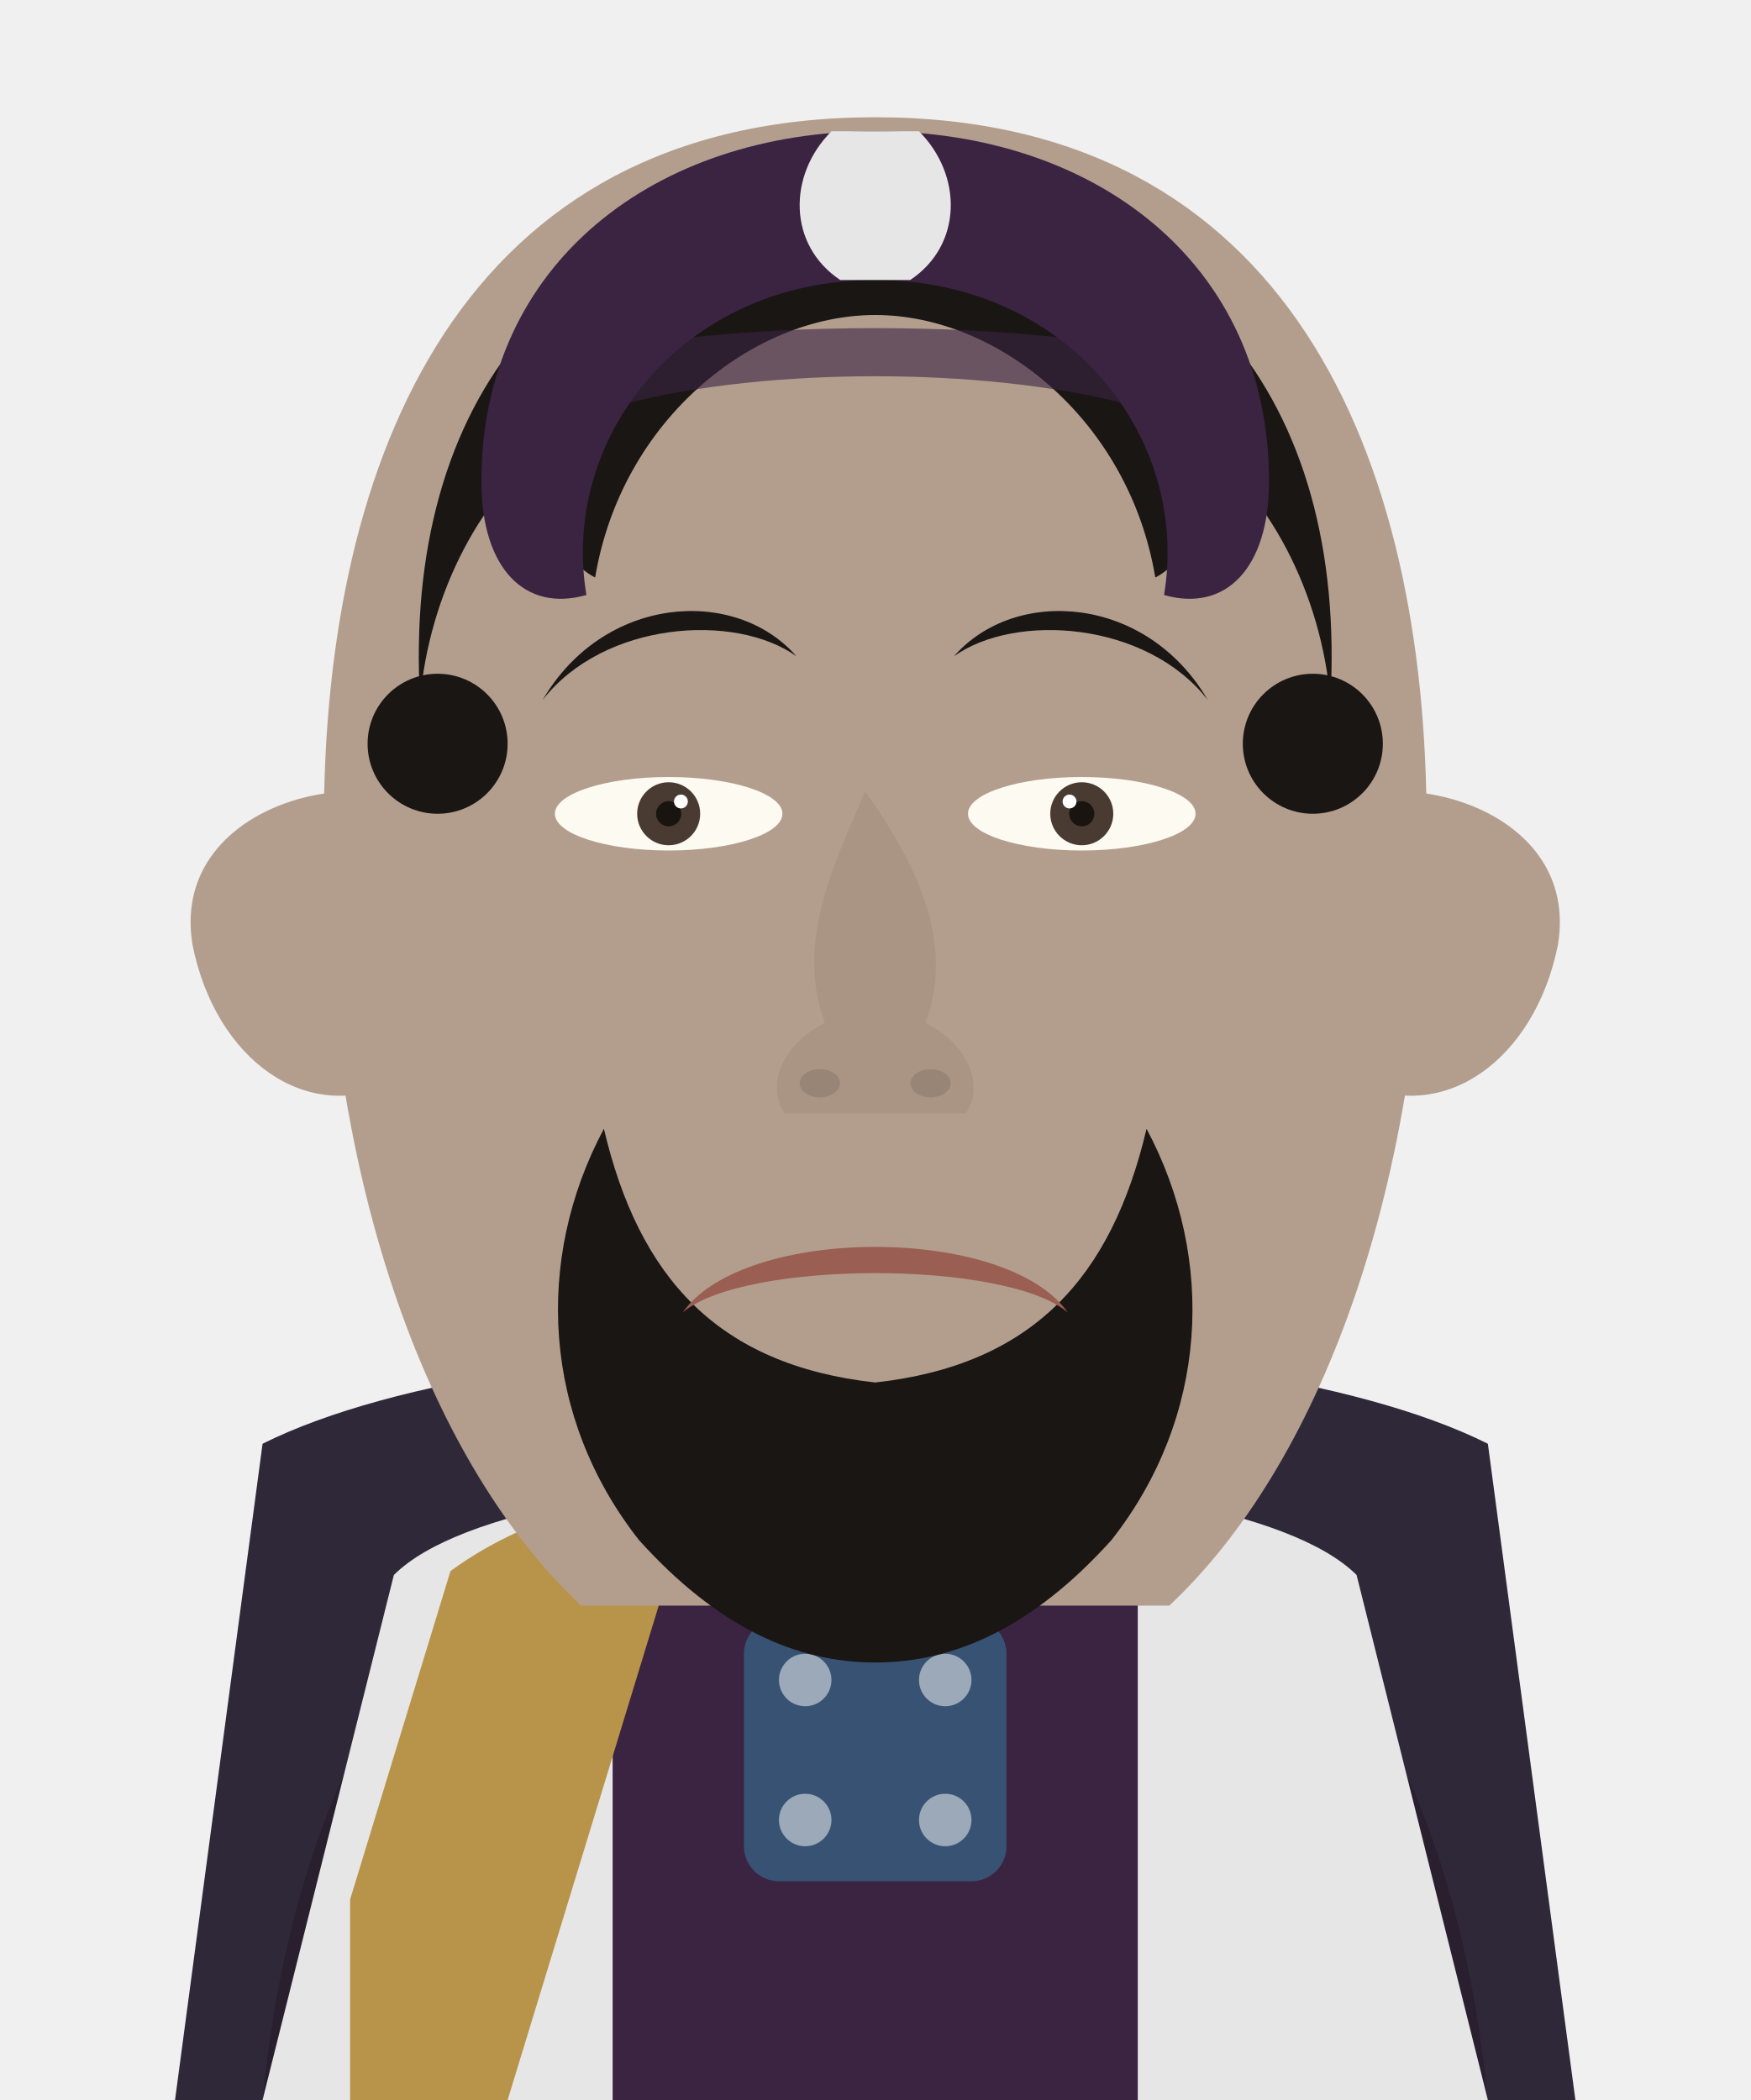
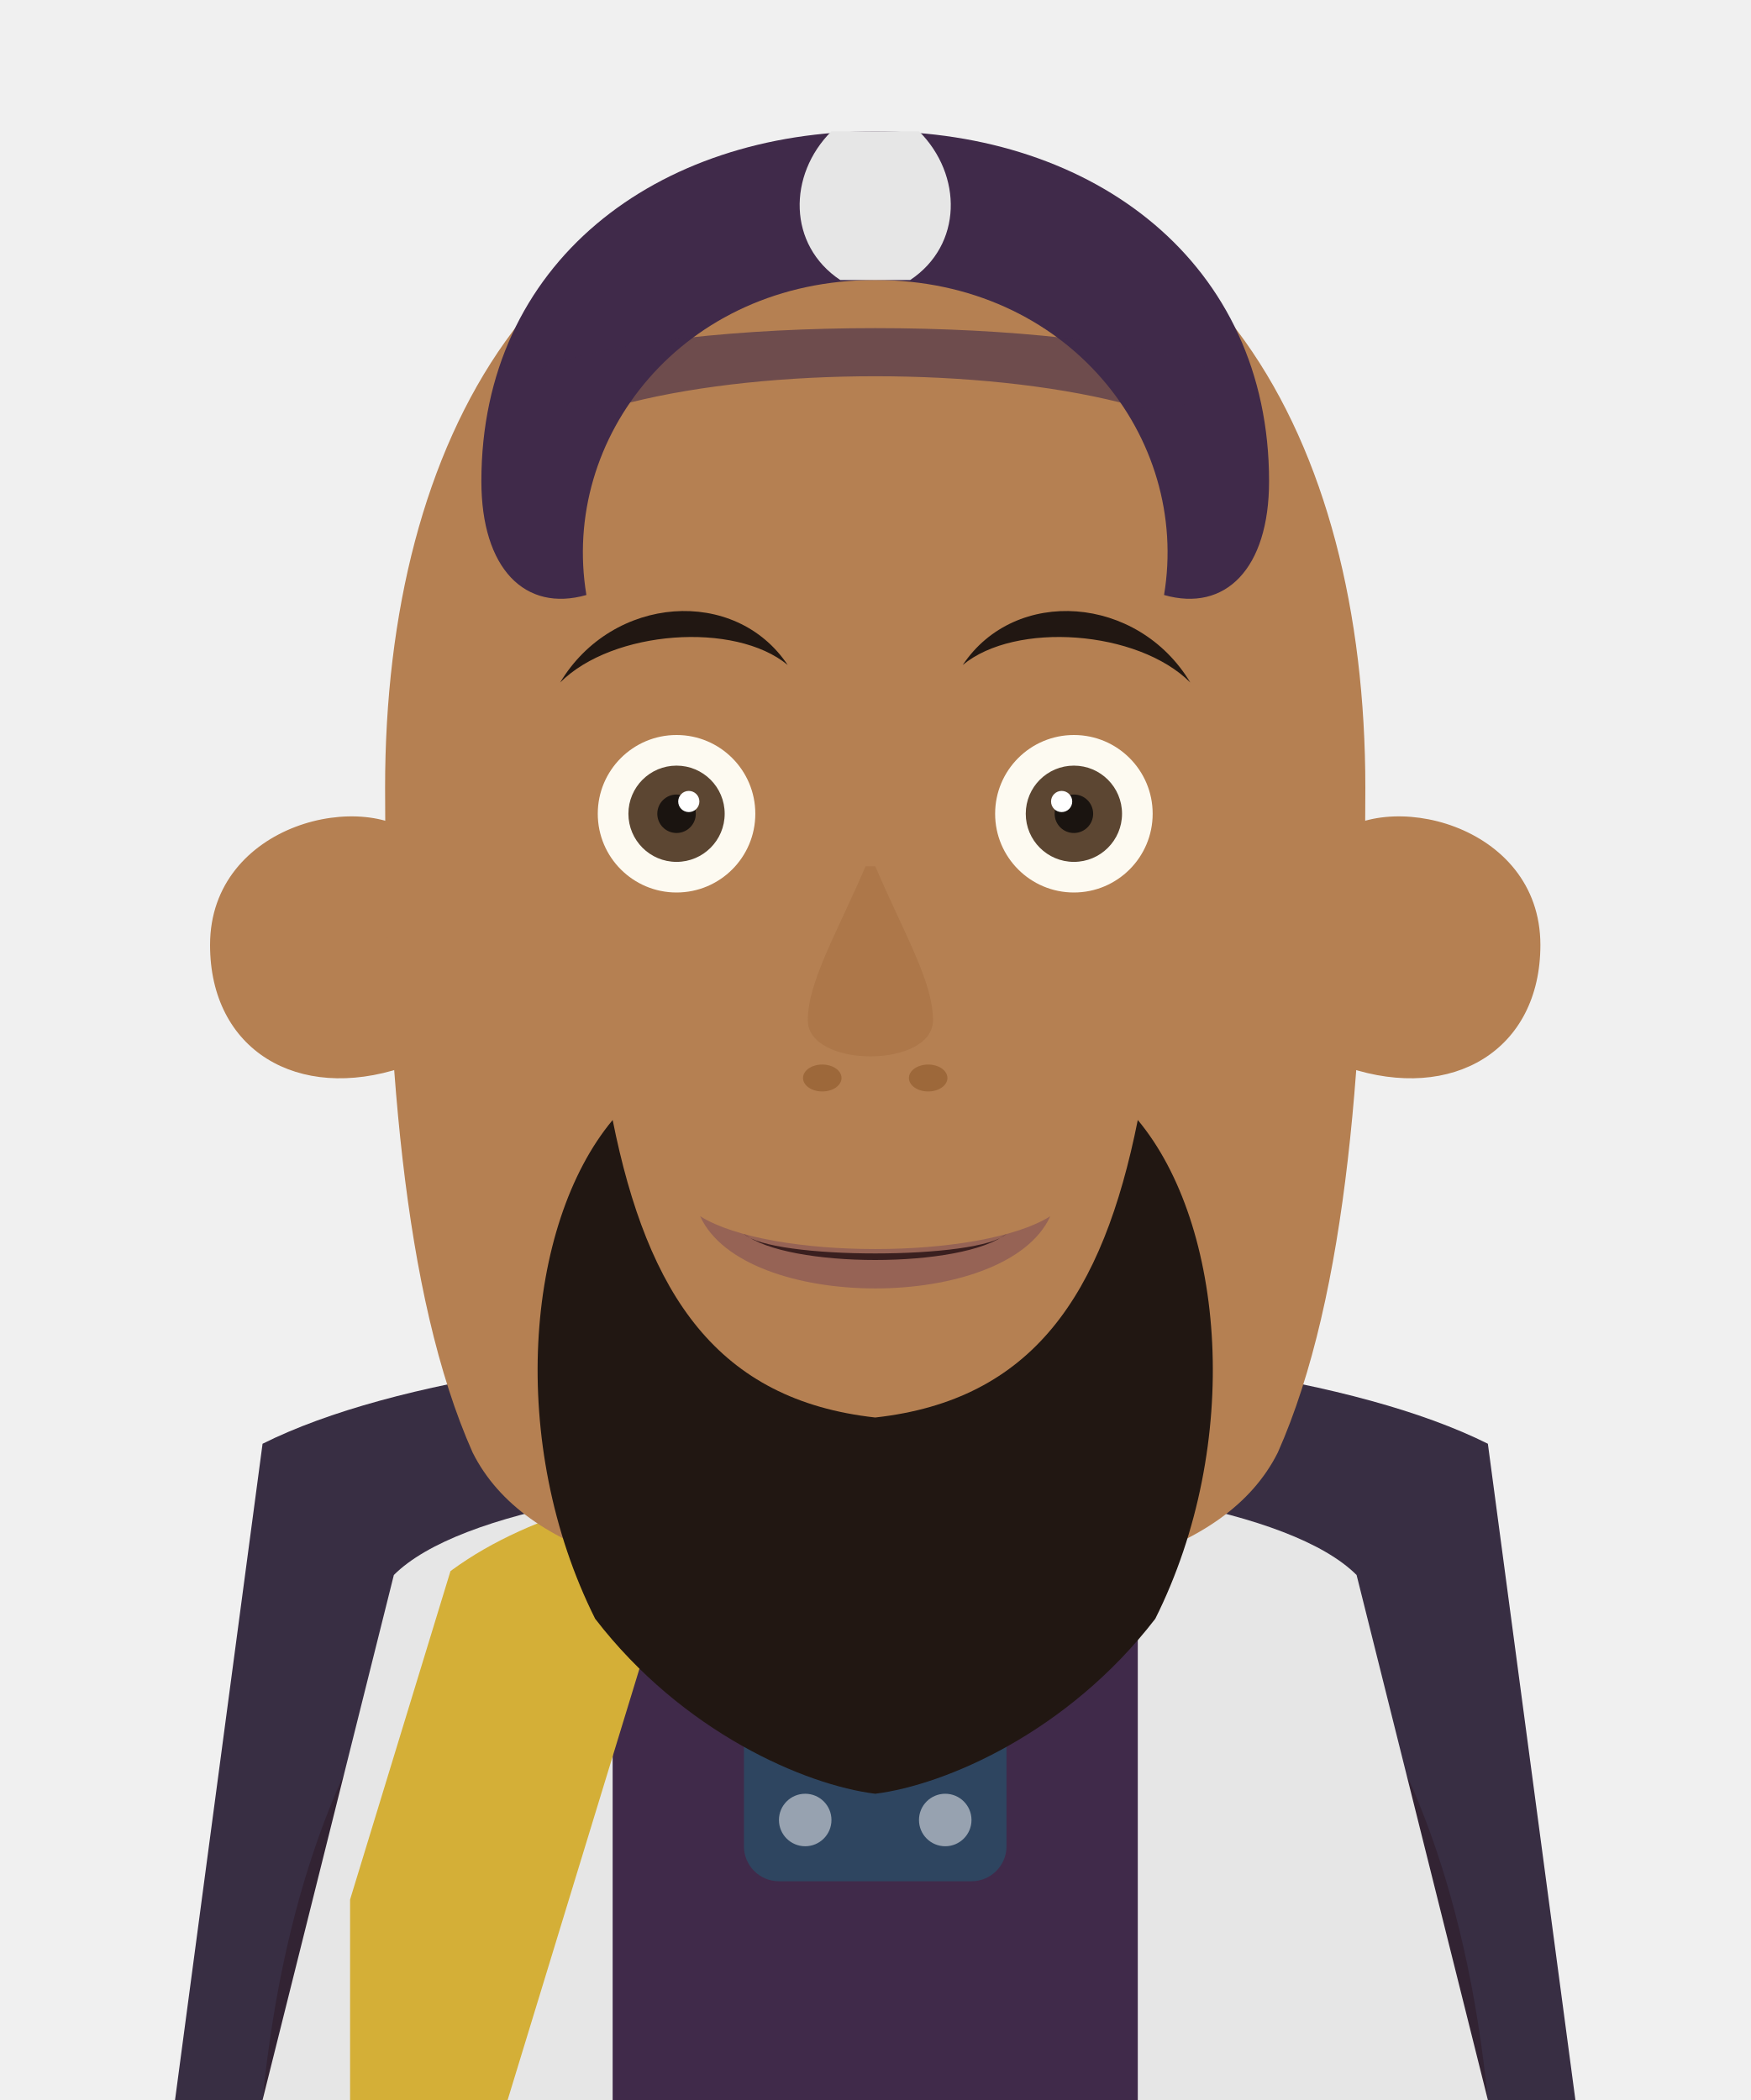
<svg xmlns="http://www.w3.org/2000/svg" viewBox="0 0 200 240" width="100%" height="100%">
-   <path d="M82,145 L82,185 C90,195 110,195 118,185 L118,145 Z" fill="#b39e8e" />
-   <path d="M82,145 L82,165 C90,175 110,175 118,165 L118,145 Z" fill="#958070" opacity="0.5" />
-   <path d="M30,240 C35,190 60,170 82,170 L118,170 C140,170 165,190 170,240 Z" fill="#b39e8e" />
-   <path d="M20,240 L30,165 C60,150 140,150 170,165 L180,240 Z" fill="#1a1224" opacity="0.9" />
+   <path d="M82,145 L82,185 C90,195 110,195 118,185 L118,145 Z" fill="#b58052" />
+   <path d="M82,145 L82,165 C90,175 110,175 118,165 L118,145 Z" fill="#976234" opacity="0.5" />
+   <path d="M30,240 C35,190 60,170 82,170 L118,170 C140,170 165,190 170,240 Z" fill="#b58052" />
+   <path d="M20,240 L30,165 C60,150 140,150 170,165 L180,240 Z" fill="#241830" opacity="0.9" />
  <path d="M30,240 L45,180 C60,165 140,165 155,180 L170,240 Z" fill="#e6e6e6" />
-   <path d="M70,175 L130,175 L130,240 L70,240 Z" fill="#3b2342" />
-   <rect x="85" y="185" width="30" height="30" fill="#375273" rx="4" />
+   <path d="M70,175 L130,175 L130,240 L70,240 Z" fill="#402a4a" />
+   <rect x="85" y="185" width="30" height="30" fill="#2e4560" rx="4" />
  <circle cx="92" cy="192" r="3" fill="#ffffff" opacity="0.5" />
  <circle cx="108" cy="192" r="3" fill="#ffffff" opacity="0.5" />
  <circle cx="92" cy="208" r="3" fill="#ffffff" opacity="0.5" />
  <circle cx="108" cy="208" r="3" fill="#ffffff" opacity="0.5" />
  <clipPath id="garmentClip">
    <path d="M40,240 L40,202 C40,178 66,168 100,168 C134,168 160,178 160,202 L160,240 Z" />
  </clipPath>
  <g clip-path="url(#garmentClip)">
-     <path d="M55,168 L80,168 L58,240 L33,240 Z" fill="#b8934a" />
+     <path d="M55,168 L80,168 L58,240 L33,240 Z" fill="#d4af37" />
  </g>
-   <g transform="translate(48, 108) scale(1.3) translate(-48, -108)">
-     <path d="M48,96 C42,92 26,96 28,108 C30,118 38,124 46,120 C48,114 48,105 48,96 Z" fill="#b39e8e" />
+   <g transform="translate(48,95) scale(1) translate(-48,-95)">
+     <path d="M48,96 C42,90 24,94 24,108 C24,120 34,126 46,122 C48,118 50,110 48,96 Z" fill="#b58052" />
  </g>
-   <g transform="translate(152, 108) scale(1.3) translate(-152, -108)">
-     <path d="M152,96 C158,92 174,96 172,108 C170,118 162,124 154,120 C152,114 152,105 152,96 Z" fill="#b39e8e" />
+   <g transform="translate(152,95) scale(1) translate(-152,-95)">
+     <path d="M152,96 C158,90 176,94 176,108 C176,120 166,126 154,122 C152,118 150,110 152,96 Z" fill="#b58052" />
  </g>
-   <g transform="translate(100, 110) scale(1.05) translate(-100, -110)">
-     <path d="M100,18 C145,18 160,55 160,95 C160,135 148,165 132,180 L68,180 C52,165 40,135 40,95 C40,55 55,18 100,18 Z" fill="#b39e8e" />
+   <g transform="translate(100,30) scale(0.9) translate(-100,-30)" />
+   <path d="M100,18 C138,18 156,50 156,90 C156,120 154,148 146,166 C140,178 122,182 100,182 C78,182 60,178 54,166 C46,148 44,120 44,90 C44,50 62,18 100,18 Z" fill="#b58052" />
+   <path d="M82,160 C82,170 87,182 100,188 C113,182 118,170 118,160 C118,170 111,177 100,179 C89,177 82,170 82,160 Z" fill="#b58052" />
+   <path d="M92,178 L100,188 L108,178 Z" fill="#996436" opacity="0.22" />
+   <path d="M70,128 C60,140 58,165 68,185 C78,198 92,204 100,205 C108,204 122,198 132,185 C142,165 140,140 130,128 C126,148 118,160 100,162 C82,160 74,148 70,128 Z" fill="#211712" />
+   <path d="M80,139 C88,144 112,144 120,139 C115,150 85,150 80,139 Z" fill="#966355" />
+   <path d="M85,141 C90,145 110,145 115,141 C112,144 88,144 85,141 Z" fill="#3a1f1f" />
+   <g transform="translate(100,110) scale(1.1) translate(-100,-110)">
+     <path d="M99,100 C96,107 93,112 93,116 C93,121 106,121 106,116 C106,112 103,107 100,100 Z" fill="#996436" opacity="0.32" />
+     <ellipse cx="94.5" cy="122" rx="2" ry="1.4" fill="#996436" opacity="0.85" />
+     <ellipse cx="105.5" cy="122" rx="2" ry="1.4" fill="#996436" opacity="0.85" />
  </g>
-   <g transform="translate(100, 110) scale(1) translate(-100, -110)">
-     <path d="M88,164 L112,164 L112,177 C108,182 92,182 88,177 Z" fill="#978272" opacity="0.25" />
+   <path d="M64,78 C70,68 84,67 90,76 C84,71 70,72 64,78 Z" fill="#211712" />
+   <g transform="translate(200,0) scale(-1,1)">
+     <path d="M64,78 C70,68 84,67 90,76 C84,71 70,72 64,78 Z" fill="#211712" />
  </g>
-   <path d="M69,129 C61,144 62,162 73,176 C82,186 91,190 100,190 C109,190 118,186 127,176 C138,162 139,144 131,129 C127,146 118,156 100,158 C82,156 73,146 69,129 Z" fill="#1a1614" />
-   <path d="M78,150 C85,140 115,140 122,150 C115,144 85,144 78,150 Z" fill="#9a5f52" />
-   <g transform="translate(100,110) scale(1.15) translate(-100,-110)">
-     <path d="M99,93 C104,100 108,108 105,116 C109,118 111,122 109,125 L91,125 C89,122 91,118 95,116 C92,108 96,100 99,93 Z" fill="#978272" opacity="0.32" />
-     <ellipse cx="94.5" cy="122" rx="2" ry="1.4" fill="#978272" opacity="0.85" />
-     <ellipse cx="105.5" cy="122" rx="2" ry="1.4" fill="#978272" opacity="0.85" />
+   <circle cx="77.3" cy="93" r="9" fill="#fdfaf1" />
+   <circle cx="77.3" cy="93" r="5.5" fill="#5c4632" />
+   <circle cx="77.3" cy="93" r="2.2" fill="#1a1410" />
+   <circle cx="78.7" cy="91.6" r="1.21" fill="#ffffff" />
+   <g transform="translate(200,0) scale(-1,1)">
+     <circle cx="77.3" cy="93" r="9" fill="#fdfaf1" />
+     <circle cx="77.3" cy="93" r="5.5" fill="#5c4632" />
+     <circle cx="77.3" cy="93" r="2.2" fill="#1a1410" />
+     <circle cx="78.7" cy="91.6" r="1.21" fill="#ffffff" />
  </g>
-   <path d="M62,80 C69,68 84,67 91,75 C84,70 69,71 62,80 Z" fill="#1a1614" />
-   <g transform="translate(200,0) scale(-1,1)">
-     <path d="M62,80 C69,68 84,67 91,75 C84,70 69,71 62,80 Z" fill="#1a1614" />
-   </g>
-   <ellipse cx="76.4" cy="93" rx="13" ry="4.2" fill="#fdfaf1" />
-   <circle cx="76.4" cy="93" r="3.6" fill="#4a3b32" />
-   <circle cx="76.4" cy="93" r="1.44" fill="#1a1410" />
-   <circle cx="77.8" cy="91.6" r="0.792" fill="#ffffff" />
-   <g transform="translate(200,0) scale(-1,1)">
-     <ellipse cx="76.4" cy="93" rx="13" ry="4.2" fill="#fdfaf1" />
-     <circle cx="76.4" cy="93" r="3.6" fill="#4a3b32" />
-     <circle cx="76.4" cy="93" r="1.44" fill="#1a1410" />
-     <circle cx="77.8" cy="91.6" r="0.792" fill="#ffffff" />
-   </g>
-   <path d="M100,22 C136,22 154,46 152,80 C151,68 145,56 136,50 C138,58 136,64 132,66 C129,48 114,36 100,36 C86,36 71,48 68,66 C64,64 62,58 64,50 C55,56 49,68 48,80 C46,46 64,22 100,22 Z" fill="#1a1614" />
-   <circle cx="50" cy="85" r="8" fill="#1a1614" />
-   <circle cx="150" cy="85" r="8" fill="#1a1614" />
-   <path d="M55,55 C55,30 75,15 100,15 C125,15 145,30 145,55 C145,65 140,70 133,68 C136,50 122,32 100,32 C78,32 64,50 67,68 C60,70 55,65 55,55 Z" fill="#3b2342" />
-   <path d="M62,42 C78,36 122,36 138,42 C138,46 134,48 128,46 C112,42 88,42 72,46 C66,48 62,46 62,42 Z" fill="#3b2342" opacity="0.6" />
+   <g transform="translate(100,30) scale(0.9) translate(-100,-30)" />
+   <path d="M55,55 C55,30 75,15 100,15 C125,15 145,30 145,55 C145,65 140,70 133,68 C136,50 122,32 100,32 C78,32 64,50 67,68 C60,70 55,65 55,55 Z" fill="#402a4a" />
+   <path d="M62,42 C78,36 122,36 138,42 C138,46 134,48 128,46 C112,42 88,42 72,46 C66,48 62,46 62,42 Z" fill="#402a4a" opacity="0.6" />
  <path d="M95,15 C90,20 90,28 96,32 L104,32 C110,28 110,20 105,15 Z" fill="#e6e6e6" />
</svg>
